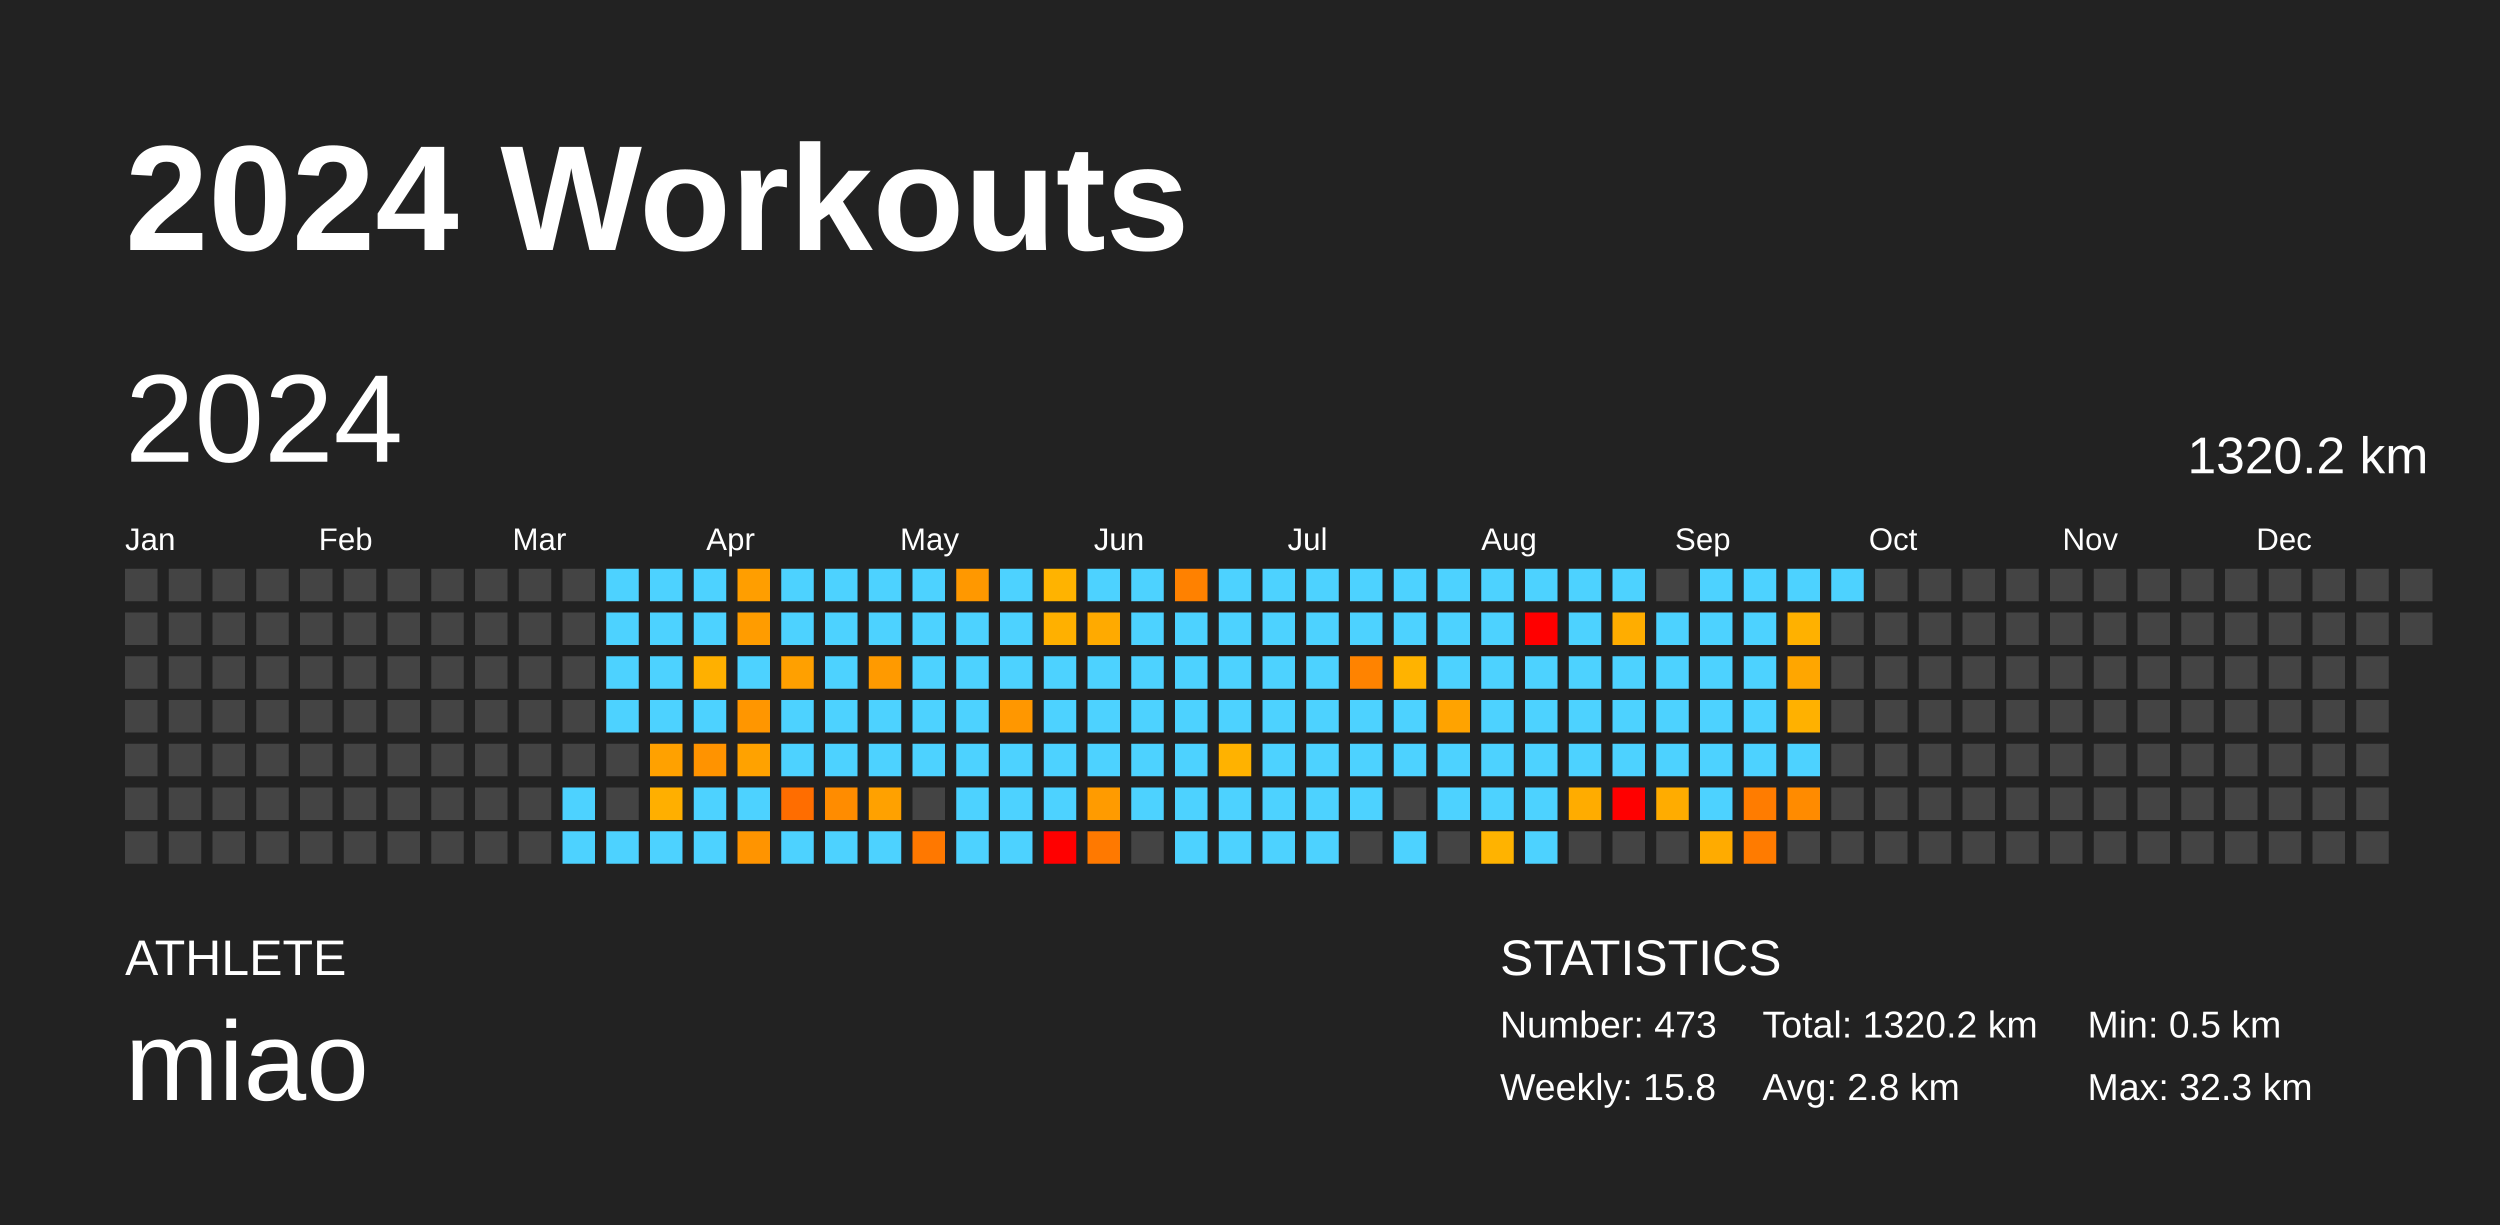
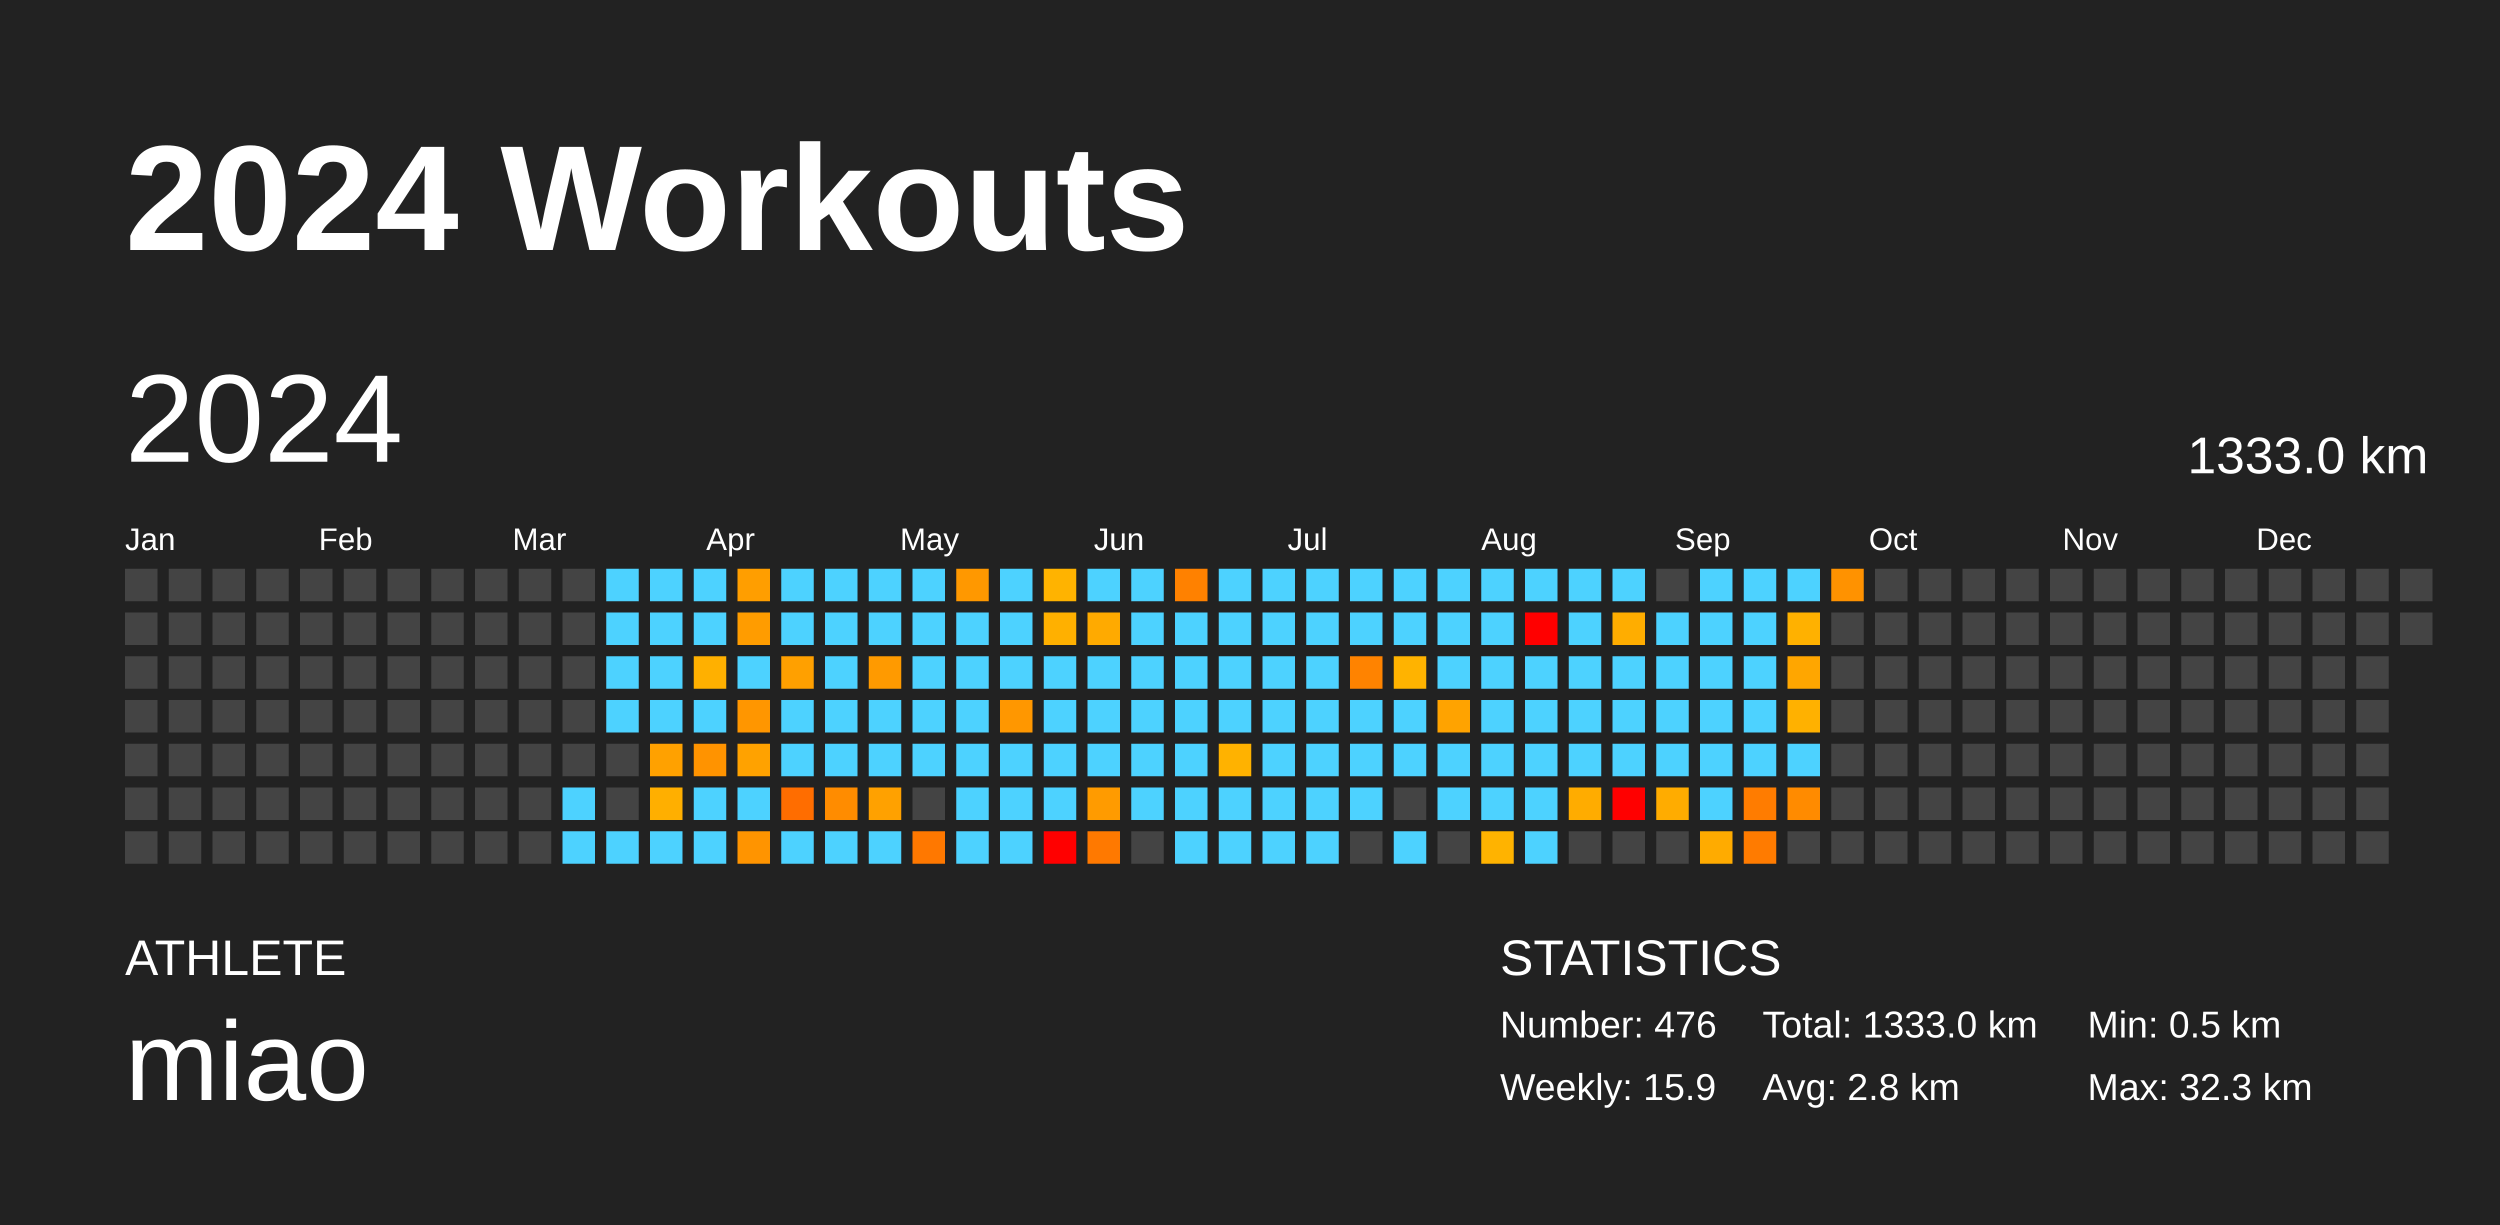
<svg xmlns="http://www.w3.org/2000/svg" baseProfile="full" height="98mm" version="1.1" viewBox="0,0,200,98" width="200mm">
  <defs />
  <rect fill="#222222" height="98" width="200" x="0" y="0" />
  <text fill="#FFFFFF" style="font-size:12px; font-family:Arial; font-weight:bold;" x="10" y="20">2024 Workouts</text>
  <text fill="#FFFFFF" style="font-size:4px; font-family:Arial" x="10" y="78">ATHLETE</text>
  <text fill="#FFFFFF" style="font-size:9px; font-family:Arial" x="10" y="88">miao</text>
  <text fill="#FFFFFF" style="font-size:4px; font-family:Arial" x="120" y="78">STATISTICS</text>
-   <text fill="#FFFFFF" style="font-size:3px; font-family:Arial" x="120" y="83">Number: 473</text>
-   <text fill="#FFFFFF" style="font-size:3px; font-family:Arial" x="120" y="88">Weekly: 15.8</text>
-   <text fill="#FFFFFF" style="font-size:3px; font-family:Arial" x="141" y="83">Total: 1320.2 km</text>
+   <text fill="#FFFFFF" style="font-size:3px; font-family:Arial" x="120" y="83">Number: 476</text>
+   <text fill="#FFFFFF" style="font-size:3px; font-family:Arial" x="120" y="88">Weekly: 15.9</text>
+   <text fill="#FFFFFF" style="font-size:3px; font-family:Arial" x="141" y="83">Total: 1333.0 km</text>
  <text fill="#FFFFFF" style="font-size:3px; font-family:Arial" x="141" y="88">Avg: 2.8 km</text>
  <text fill="#FFFFFF" style="font-size:3px; font-family:Arial" x="167" y="83">Min: 0.5 km</text>
  <text fill="#FFFFFF" style="font-size:3px; font-family:Arial" x="167" y="88">Max: 32.3 km</text>
  <text dominant-baseline="hanging" fill="#FFFFFF" style="font-size:10.0px; font-family:Arial;" x="10" y="30">2024</text>
-   <text dominant-baseline="hanging" fill="#FFFFFF" style="font-size:4.125px; font-family:Arial;" x="175" y="35">1320.2 km</text>
+   <text dominant-baseline="hanging" fill="#FFFFFF" style="font-size:4.125px; font-family:Arial;" x="175" y="35">1333.0 km</text>
  <text fill="#FFFFFF" style="font-size:2.5px; font-family:Arial" x="10.0" y="44">Jan</text>
  <text fill="#FFFFFF" style="font-size:2.5px; font-family:Arial" x="25.5" y="44">Feb</text>
  <text fill="#FFFFFF" style="font-size:2.5px; font-family:Arial" x="41.0" y="44">Mar</text>
  <text fill="#FFFFFF" style="font-size:2.5px; font-family:Arial" x="56.5" y="44">Apr</text>
  <text fill="#FFFFFF" style="font-size:2.5px; font-family:Arial" x="72.0" y="44">May</text>
  <text fill="#FFFFFF" style="font-size:2.5px; font-family:Arial" x="87.5" y="44">Jun</text>
  <text fill="#FFFFFF" style="font-size:2.5px; font-family:Arial" x="103.0" y="44">Jul</text>
  <text fill="#FFFFFF" style="font-size:2.5px; font-family:Arial" x="118.5" y="44">Aug</text>
  <text fill="#FFFFFF" style="font-size:2.5px; font-family:Arial" x="134.0" y="44">Sep</text>
  <text fill="#FFFFFF" style="font-size:2.5px; font-family:Arial" x="149.5" y="44">Oct</text>
  <text fill="#FFFFFF" style="font-size:2.5px; font-family:Arial" x="165.0" y="44">Nov</text>
  <text fill="#FFFFFF" style="font-size:2.5px; font-family:Arial" x="180.5" y="44">Dec</text>
  <rect fill="#444444" height="2.6" width="2.6" x="10.0" y="45.5" />
  <rect fill="#444444" height="2.6" width="2.6" x="10.0" y="49.0" />
  <rect fill="#444444" height="2.6" width="2.6" x="10.0" y="52.5" />
  <rect fill="#444444" height="2.6" width="2.6" x="10.0" y="56.0" />
  <rect fill="#444444" height="2.6" width="2.6" x="10.0" y="59.5" />
  <rect fill="#444444" height="2.6" width="2.6" x="10.0" y="63.0" />
  <rect fill="#444444" height="2.6" width="2.6" x="10.0" y="66.5" />
  <rect fill="#444444" height="2.6" width="2.6" x="13.5" y="45.5" />
  <rect fill="#444444" height="2.6" width="2.6" x="13.5" y="49.0" />
  <rect fill="#444444" height="2.6" width="2.6" x="13.5" y="52.5" />
  <rect fill="#444444" height="2.6" width="2.6" x="13.5" y="56.0" />
  <rect fill="#444444" height="2.6" width="2.6" x="13.5" y="59.5" />
  <rect fill="#444444" height="2.6" width="2.6" x="13.5" y="63.0" />
  <rect fill="#444444" height="2.6" width="2.6" x="13.5" y="66.5" />
  <rect fill="#444444" height="2.6" width="2.6" x="17.0" y="45.5" />
  <rect fill="#444444" height="2.6" width="2.6" x="17.0" y="49.0" />
  <rect fill="#444444" height="2.6" width="2.6" x="17.0" y="52.5" />
  <rect fill="#444444" height="2.6" width="2.6" x="17.0" y="56.0" />
  <rect fill="#444444" height="2.6" width="2.6" x="17.0" y="59.5" />
  <rect fill="#444444" height="2.6" width="2.6" x="17.0" y="63.0" />
  <rect fill="#444444" height="2.6" width="2.6" x="17.0" y="66.5" />
  <rect fill="#444444" height="2.6" width="2.6" x="20.5" y="45.5" />
  <rect fill="#444444" height="2.6" width="2.6" x="20.5" y="49.0" />
  <rect fill="#444444" height="2.6" width="2.6" x="20.5" y="52.5" />
  <rect fill="#444444" height="2.6" width="2.6" x="20.5" y="56.0" />
  <rect fill="#444444" height="2.6" width="2.6" x="20.5" y="59.5" />
  <rect fill="#444444" height="2.6" width="2.6" x="20.5" y="63.0" />
  <rect fill="#444444" height="2.6" width="2.6" x="20.5" y="66.5" />
  <rect fill="#444444" height="2.6" width="2.6" x="24.0" y="45.5" />
  <rect fill="#444444" height="2.6" width="2.6" x="24.0" y="49.0" />
  <rect fill="#444444" height="2.6" width="2.6" x="24.0" y="52.5" />
  <rect fill="#444444" height="2.6" width="2.6" x="24.0" y="56.0" />
  <rect fill="#444444" height="2.6" width="2.6" x="24.0" y="59.5" />
  <rect fill="#444444" height="2.6" width="2.6" x="24.0" y="63.0" />
  <rect fill="#444444" height="2.6" width="2.6" x="24.0" y="66.5" />
  <rect fill="#444444" height="2.6" width="2.6" x="27.5" y="45.5" />
  <rect fill="#444444" height="2.6" width="2.6" x="27.5" y="49.0" />
  <rect fill="#444444" height="2.6" width="2.6" x="27.5" y="52.5" />
  <rect fill="#444444" height="2.6" width="2.6" x="27.5" y="56.0" />
  <rect fill="#444444" height="2.6" width="2.6" x="27.5" y="59.5" />
  <rect fill="#444444" height="2.6" width="2.6" x="27.5" y="63.0" />
  <rect fill="#444444" height="2.6" width="2.6" x="27.5" y="66.5" />
  <rect fill="#444444" height="2.6" width="2.6" x="31.0" y="45.5" />
  <rect fill="#444444" height="2.6" width="2.6" x="31.0" y="49.0" />
  <rect fill="#444444" height="2.6" width="2.6" x="31.0" y="52.5" />
  <rect fill="#444444" height="2.6" width="2.6" x="31.0" y="56.0" />
  <rect fill="#444444" height="2.6" width="2.6" x="31.0" y="59.5" />
  <rect fill="#444444" height="2.6" width="2.6" x="31.0" y="63.0" />
  <rect fill="#444444" height="2.6" width="2.6" x="31.0" y="66.5" />
  <rect fill="#444444" height="2.6" width="2.6" x="34.5" y="45.5" />
  <rect fill="#444444" height="2.6" width="2.6" x="34.5" y="49.0" />
  <rect fill="#444444" height="2.6" width="2.6" x="34.5" y="52.5" />
  <rect fill="#444444" height="2.6" width="2.6" x="34.5" y="56.0" />
  <rect fill="#444444" height="2.6" width="2.6" x="34.5" y="59.5" />
  <rect fill="#444444" height="2.6" width="2.6" x="34.5" y="63.0" />
  <rect fill="#444444" height="2.6" width="2.6" x="34.5" y="66.5" />
  <rect fill="#444444" height="2.6" width="2.6" x="38.0" y="45.5" />
  <rect fill="#444444" height="2.6" width="2.6" x="38.0" y="49.0" />
  <rect fill="#444444" height="2.6" width="2.6" x="38.0" y="52.5" />
  <rect fill="#444444" height="2.6" width="2.6" x="38.0" y="56.0" />
  <rect fill="#444444" height="2.6" width="2.6" x="38.0" y="59.5" />
  <rect fill="#444444" height="2.6" width="2.6" x="38.0" y="63.0" />
  <rect fill="#444444" height="2.6" width="2.6" x="38.0" y="66.5" />
  <rect fill="#444444" height="2.6" width="2.6" x="41.5" y="45.5" />
  <rect fill="#444444" height="2.6" width="2.6" x="41.5" y="49.0" />
  <rect fill="#444444" height="2.6" width="2.6" x="41.5" y="52.5" />
  <rect fill="#444444" height="2.6" width="2.6" x="41.5" y="56.0" />
  <rect fill="#444444" height="2.6" width="2.6" x="41.5" y="59.5" />
  <rect fill="#444444" height="2.6" width="2.6" x="41.5" y="63.0" />
  <rect fill="#444444" height="2.6" width="2.6" x="41.5" y="66.5" />
  <rect fill="#444444" height="2.6" width="2.6" x="45.0" y="45.5" />
  <rect fill="#444444" height="2.6" width="2.6" x="45.0" y="49.0" />
  <rect fill="#444444" height="2.6" width="2.6" x="45.0" y="52.5" />
  <rect fill="#444444" height="2.6" width="2.6" x="45.0" y="56.0" />
  <rect fill="#444444" height="2.6" width="2.6" x="45.0" y="59.5" />
  <rect fill="#4dd2ff" height="2.6" width="2.6" x="45.0" y="63.0" />
  <rect fill="#4dd2ff" height="2.6" width="2.6" x="45.0" y="66.5" />
  <rect fill="#4dd2ff" height="2.6" width="2.6" x="48.5" y="45.5" />
  <rect fill="#4dd2ff" height="2.6" width="2.6" x="48.5" y="49.0" />
  <rect fill="#4dd2ff" height="2.6" width="2.6" x="48.5" y="52.5" />
  <rect fill="#4dd2ff" height="2.6" width="2.6" x="48.5" y="56.0" />
  <rect fill="#444444" height="2.6" width="2.6" x="48.5" y="59.5" />
  <rect fill="#444444" height="2.6" width="2.6" x="48.5" y="63.0" />
  <rect fill="#4dd2ff" height="2.6" width="2.6" x="48.5" y="66.5" />
  <rect fill="#4dd2ff" height="2.6" width="2.6" x="52.0" y="45.5" />
  <rect fill="#4dd2ff" height="2.6" width="2.6" x="52.0" y="49.0" />
  <rect fill="#4dd2ff" height="2.6" width="2.6" x="52.0" y="52.5" />
  <rect fill="#4dd2ff" height="2.6" width="2.6" x="52.0" y="56.0" />
  <rect fill="#ffa100" height="2.6" width="2.6" x="52.0" y="59.5" />
  <rect fill="#ffaf00" height="2.6" width="2.6" x="52.0" y="63.0" />
  <rect fill="#4dd2ff" height="2.6" width="2.6" x="52.0" y="66.5" />
  <rect fill="#4dd2ff" height="2.6" width="2.6" x="55.5" y="45.5" />
  <rect fill="#4dd2ff" height="2.6" width="2.6" x="55.5" y="49.0" />
  <rect fill="#ffb000" height="2.6" width="2.6" x="55.5" y="52.5" />
  <rect fill="#4dd2ff" height="2.6" width="2.6" x="55.5" y="56.0" />
  <rect fill="#ff9300" height="2.6" width="2.6" x="55.5" y="59.5" />
  <rect fill="#4dd2ff" height="2.6" width="2.6" x="55.5" y="63.0" />
  <rect fill="#4dd2ff" height="2.6" width="2.6" x="55.5" y="66.5" />
  <rect fill="#ff9e00" height="2.6" width="2.6" x="59.0" y="45.5" />
  <rect fill="#ff9c00" height="2.6" width="2.6" x="59.0" y="49.0" />
  <rect fill="#4dd2ff" height="2.6" width="2.6" x="59.0" y="52.5" />
  <rect fill="#ff9600" height="2.6" width="2.6" x="59.0" y="56.0" />
  <rect fill="#ffa200" height="2.6" width="2.6" x="59.0" y="59.5" />
  <rect fill="#4dd2ff" height="2.6" width="2.6" x="59.0" y="63.0" />
  <rect fill="#ff9400" height="2.6" width="2.6" x="59.0" y="66.5" />
  <rect fill="#4dd2ff" height="2.6" width="2.6" x="62.5" y="45.5" />
  <rect fill="#4dd2ff" height="2.6" width="2.6" x="62.5" y="49.0" />
  <rect fill="#ffa000" height="2.6" width="2.6" x="62.5" y="52.5" />
  <rect fill="#4dd2ff" height="2.6" width="2.6" x="62.5" y="56.0" />
  <rect fill="#4dd2ff" height="2.6" width="2.6" x="62.5" y="59.5" />
  <rect fill="#ff6d00" height="2.6" width="2.6" x="62.5" y="63.0" />
  <rect fill="#4dd2ff" height="2.6" width="2.6" x="62.5" y="66.5" />
  <rect fill="#4dd2ff" height="2.6" width="2.6" x="66.0" y="45.5" />
  <rect fill="#4dd2ff" height="2.6" width="2.6" x="66.0" y="49.0" />
  <rect fill="#4dd2ff" height="2.6" width="2.6" x="66.0" y="52.5" />
  <rect fill="#4dd2ff" height="2.6" width="2.6" x="66.0" y="56.0" />
  <rect fill="#4dd2ff" height="2.6" width="2.6" x="66.0" y="59.5" />
  <rect fill="#ff8c00" height="2.6" width="2.6" x="66.0" y="63.0" />
  <rect fill="#4dd2ff" height="2.6" width="2.6" x="66.0" y="66.5" />
  <rect fill="#4dd2ff" height="2.6" width="2.6" x="69.5" y="45.5" />
  <rect fill="#4dd2ff" height="2.6" width="2.6" x="69.5" y="49.0" />
  <rect fill="#ff9a00" height="2.6" width="2.6" x="69.5" y="52.5" />
  <rect fill="#4dd2ff" height="2.6" width="2.6" x="69.5" y="56.0" />
  <rect fill="#4dd2ff" height="2.6" width="2.6" x="69.5" y="59.5" />
  <rect fill="#ffa100" height="2.6" width="2.6" x="69.5" y="63.0" />
  <rect fill="#4dd2ff" height="2.6" width="2.6" x="69.5" y="66.5" />
  <rect fill="#4dd2ff" height="2.6" width="2.6" x="73.0" y="45.5" />
  <rect fill="#4dd2ff" height="2.6" width="2.6" x="73.0" y="49.0" />
  <rect fill="#4dd2ff" height="2.6" width="2.6" x="73.0" y="52.5" />
  <rect fill="#4dd2ff" height="2.6" width="2.6" x="73.0" y="56.0" />
  <rect fill="#4dd2ff" height="2.6" width="2.6" x="73.0" y="59.5" />
  <rect fill="#444444" height="2.6" width="2.6" x="73.0" y="63.0" />
  <rect fill="#ff7800" height="2.6" width="2.6" x="73.0" y="66.5" />
  <rect fill="#ff9800" height="2.6" width="2.6" x="76.5" y="45.5" />
  <rect fill="#4dd2ff" height="2.6" width="2.6" x="76.5" y="49.0" />
  <rect fill="#4dd2ff" height="2.6" width="2.6" x="76.5" y="52.5" />
  <rect fill="#4dd2ff" height="2.6" width="2.6" x="76.5" y="56.0" />
  <rect fill="#4dd2ff" height="2.6" width="2.6" x="76.5" y="59.5" />
  <rect fill="#4dd2ff" height="2.6" width="2.6" x="76.5" y="63.0" />
  <rect fill="#4dd2ff" height="2.6" width="2.6" x="76.5" y="66.5" />
  <rect fill="#4dd2ff" height="2.6" width="2.6" x="80.0" y="45.5" />
  <rect fill="#4dd2ff" height="2.6" width="2.6" x="80.0" y="49.0" />
  <rect fill="#4dd2ff" height="2.6" width="2.6" x="80.0" y="52.5" />
  <rect fill="#ff9700" height="2.6" width="2.6" x="80.0" y="56.0" />
  <rect fill="#4dd2ff" height="2.6" width="2.6" x="80.0" y="59.5" />
  <rect fill="#4dd2ff" height="2.6" width="2.6" x="80.0" y="63.0" />
  <rect fill="#4dd2ff" height="2.6" width="2.6" x="80.0" y="66.5" />
  <rect fill="#ffb300" height="2.6" width="2.6" x="83.5" y="45.5" />
  <rect fill="#ffb000" height="2.6" width="2.6" x="83.5" y="49.0" />
  <rect fill="#4dd2ff" height="2.6" width="2.6" x="83.5" y="52.5" />
  <rect fill="#4dd2ff" height="2.6" width="2.6" x="83.5" y="56.0" />
  <rect fill="#4dd2ff" height="2.6" width="2.6" x="83.5" y="59.5" />
  <rect fill="#4dd2ff" height="2.6" width="2.6" x="83.5" y="63.0" />
  <rect fill="red" height="2.6" width="2.6" x="83.5" y="66.5" />
  <rect fill="#4dd2ff" height="2.6" width="2.6" x="87.0" y="45.5" />
  <rect fill="#ffaa00" height="2.6" width="2.6" x="87.0" y="49.0" />
  <rect fill="#4dd2ff" height="2.6" width="2.6" x="87.0" y="52.5" />
  <rect fill="#4dd2ff" height="2.6" width="2.6" x="87.0" y="56.0" />
  <rect fill="#4dd2ff" height="2.6" width="2.6" x="87.0" y="59.5" />
  <rect fill="#ff9b00" height="2.6" width="2.6" x="87.0" y="63.0" />
  <rect fill="#ff7900" height="2.6" width="2.6" x="87.0" y="66.5" />
  <rect fill="#4dd2ff" height="2.6" width="2.6" x="90.5" y="45.5" />
  <rect fill="#4dd2ff" height="2.6" width="2.6" x="90.5" y="49.0" />
  <rect fill="#4dd2ff" height="2.6" width="2.6" x="90.5" y="52.5" />
  <rect fill="#4dd2ff" height="2.6" width="2.6" x="90.5" y="56.0" />
  <rect fill="#4dd2ff" height="2.6" width="2.6" x="90.5" y="59.5" />
  <rect fill="#4dd2ff" height="2.6" width="2.6" x="90.5" y="63.0" />
  <rect fill="#444444" height="2.6" width="2.6" x="90.5" y="66.5" />
  <rect fill="#ff8100" height="2.6" width="2.6" x="94.0" y="45.5" />
  <rect fill="#4dd2ff" height="2.6" width="2.6" x="94.0" y="49.0" />
  <rect fill="#4dd2ff" height="2.6" width="2.6" x="94.0" y="52.5" />
  <rect fill="#4dd2ff" height="2.6" width="2.6" x="94.0" y="56.0" />
  <rect fill="#4dd2ff" height="2.6" width="2.6" x="94.0" y="59.5" />
  <rect fill="#4dd2ff" height="2.6" width="2.6" x="94.0" y="63.0" />
  <rect fill="#4dd2ff" height="2.6" width="2.6" x="94.0" y="66.5" />
  <rect fill="#4dd2ff" height="2.6" width="2.6" x="97.5" y="45.5" />
  <rect fill="#4dd2ff" height="2.6" width="2.6" x="97.5" y="49.0" />
  <rect fill="#4dd2ff" height="2.6" width="2.6" x="97.5" y="52.5" />
  <rect fill="#4dd2ff" height="2.6" width="2.6" x="97.5" y="56.0" />
  <rect fill="#ffb200" height="2.6" width="2.6" x="97.5" y="59.5" />
  <rect fill="#4dd2ff" height="2.6" width="2.6" x="97.5" y="63.0" />
  <rect fill="#4dd2ff" height="2.6" width="2.6" x="97.5" y="66.5" />
  <rect fill="#4dd2ff" height="2.6" width="2.6" x="101.0" y="45.5" />
  <rect fill="#4dd2ff" height="2.6" width="2.6" x="101.0" y="49.0" />
  <rect fill="#4dd2ff" height="2.6" width="2.6" x="101.0" y="52.5" />
  <rect fill="#4dd2ff" height="2.6" width="2.6" x="101.0" y="56.0" />
  <rect fill="#4dd2ff" height="2.6" width="2.6" x="101.0" y="59.5" />
  <rect fill="#4dd2ff" height="2.6" width="2.6" x="101.0" y="63.0" />
  <rect fill="#4dd2ff" height="2.6" width="2.6" x="101.0" y="66.5" />
  <rect fill="#4dd2ff" height="2.6" width="2.6" x="104.5" y="45.5" />
  <rect fill="#4dd2ff" height="2.6" width="2.6" x="104.5" y="49.0" />
  <rect fill="#4dd2ff" height="2.6" width="2.6" x="104.5" y="52.5" />
  <rect fill="#4dd2ff" height="2.6" width="2.6" x="104.5" y="56.0" />
  <rect fill="#4dd2ff" height="2.6" width="2.6" x="104.5" y="59.5" />
  <rect fill="#4dd2ff" height="2.6" width="2.6" x="104.5" y="63.0" />
  <rect fill="#4dd2ff" height="2.6" width="2.6" x="104.5" y="66.5" />
  <rect fill="#4dd2ff" height="2.6" width="2.6" x="108.0" y="45.5" />
  <rect fill="#4dd2ff" height="2.6" width="2.6" x="108.0" y="49.0" />
  <rect fill="#ff8300" height="2.6" width="2.6" x="108.0" y="52.5" />
  <rect fill="#4dd2ff" height="2.6" width="2.6" x="108.0" y="56.0" />
  <rect fill="#4dd2ff" height="2.6" width="2.6" x="108.0" y="59.5" />
  <rect fill="#4dd2ff" height="2.6" width="2.6" x="108.0" y="63.0" />
  <rect fill="#444444" height="2.6" width="2.6" x="108.0" y="66.5" />
  <rect fill="#4dd2ff" height="2.6" width="2.6" x="111.5" y="45.5" />
  <rect fill="#4dd2ff" height="2.6" width="2.6" x="111.5" y="49.0" />
  <rect fill="#ffb300" height="2.6" width="2.6" x="111.5" y="52.5" />
  <rect fill="#4dd2ff" height="2.6" width="2.6" x="111.5" y="56.0" />
  <rect fill="#4dd2ff" height="2.6" width="2.6" x="111.5" y="59.5" />
  <rect fill="#444444" height="2.6" width="2.6" x="111.5" y="63.0" />
  <rect fill="#4dd2ff" height="2.6" width="2.6" x="111.5" y="66.5" />
  <rect fill="#4dd2ff" height="2.6" width="2.6" x="115.0" y="45.5" />
  <rect fill="#4dd2ff" height="2.6" width="2.6" x="115.0" y="49.0" />
  <rect fill="#4dd2ff" height="2.6" width="2.6" x="115.0" y="52.5" />
  <rect fill="#ffa300" height="2.6" width="2.6" x="115.0" y="56.0" />
  <rect fill="#4dd2ff" height="2.6" width="2.6" x="115.0" y="59.5" />
  <rect fill="#4dd2ff" height="2.6" width="2.6" x="115.0" y="63.0" />
  <rect fill="#444444" height="2.6" width="2.6" x="115.0" y="66.5" />
  <rect fill="#4dd2ff" height="2.6" width="2.6" x="118.5" y="45.5" />
  <rect fill="#4dd2ff" height="2.6" width="2.6" x="118.5" y="49.0" />
  <rect fill="#4dd2ff" height="2.6" width="2.6" x="118.5" y="52.5" />
  <rect fill="#4dd2ff" height="2.6" width="2.6" x="118.5" y="56.0" />
  <rect fill="#4dd2ff" height="2.6" width="2.6" x="118.5" y="59.5" />
  <rect fill="#4dd2ff" height="2.6" width="2.6" x="118.5" y="63.0" />
  <rect fill="#ffb300" height="2.6" width="2.6" x="118.5" y="66.5" />
  <rect fill="#4dd2ff" height="2.6" width="2.6" x="122.0" y="45.5" />
  <rect fill="red" height="2.6" width="2.6" x="122.0" y="49.0" />
  <rect fill="#4dd2ff" height="2.6" width="2.6" x="122.0" y="52.5" />
  <rect fill="#4dd2ff" height="2.6" width="2.6" x="122.0" y="56.0" />
  <rect fill="#4dd2ff" height="2.6" width="2.6" x="122.0" y="59.5" />
  <rect fill="#4dd2ff" height="2.6" width="2.6" x="122.0" y="63.0" />
  <rect fill="#4dd2ff" height="2.6" width="2.6" x="122.0" y="66.5" />
  <rect fill="#4dd2ff" height="2.6" width="2.6" x="125.5" y="45.5" />
  <rect fill="#4dd2ff" height="2.6" width="2.6" x="125.5" y="49.0" />
  <rect fill="#4dd2ff" height="2.6" width="2.6" x="125.5" y="52.5" />
  <rect fill="#4dd2ff" height="2.6" width="2.6" x="125.5" y="56.0" />
  <rect fill="#4dd2ff" height="2.6" width="2.6" x="125.5" y="59.5" />
  <rect fill="#ffac00" height="2.6" width="2.6" x="125.5" y="63.0" />
  <rect fill="#444444" height="2.6" width="2.6" x="125.5" y="66.5" />
  <rect fill="#4dd2ff" height="2.6" width="2.6" x="129.0" y="45.5" />
  <rect fill="#ffad00" height="2.6" width="2.6" x="129.0" y="49.0" />
  <rect fill="#4dd2ff" height="2.6" width="2.6" x="129.0" y="52.5" />
  <rect fill="#4dd2ff" height="2.6" width="2.6" x="129.0" y="56.0" />
  <rect fill="#4dd2ff" height="2.6" width="2.6" x="129.0" y="59.5" />
  <rect fill="red" height="2.6" width="2.6" x="129.0" y="63.0" />
  <rect fill="#444444" height="2.6" width="2.6" x="129.0" y="66.5" />
  <rect fill="#444444" height="2.6" width="2.6" x="132.5" y="45.5" />
  <rect fill="#4dd2ff" height="2.6" width="2.6" x="132.5" y="49.0" />
  <rect fill="#4dd2ff" height="2.6" width="2.6" x="132.5" y="52.5" />
  <rect fill="#4dd2ff" height="2.6" width="2.6" x="132.5" y="56.0" />
  <rect fill="#4dd2ff" height="2.6" width="2.6" x="132.5" y="59.5" />
  <rect fill="#ffac00" height="2.6" width="2.6" x="132.5" y="63.0" />
  <rect fill="#444444" height="2.6" width="2.6" x="132.5" y="66.5" />
  <rect fill="#4dd2ff" height="2.6" width="2.6" x="136.0" y="45.5" />
  <rect fill="#4dd2ff" height="2.6" width="2.6" x="136.0" y="49.0" />
  <rect fill="#4dd2ff" height="2.6" width="2.6" x="136.0" y="52.5" />
  <rect fill="#4dd2ff" height="2.6" width="2.6" x="136.0" y="56.0" />
  <rect fill="#4dd2ff" height="2.6" width="2.6" x="136.0" y="59.5" />
  <rect fill="#4dd2ff" height="2.6" width="2.6" x="136.0" y="63.0" />
  <rect fill="#ffab00" height="2.6" width="2.6" x="136.0" y="66.5" />
  <rect fill="#4dd2ff" height="2.6" width="2.6" x="139.5" y="45.5" />
  <rect fill="#4dd2ff" height="2.6" width="2.6" x="139.5" y="49.0" />
  <rect fill="#4dd2ff" height="2.6" width="2.6" x="139.5" y="52.5" />
  <rect fill="#4dd2ff" height="2.6" width="2.6" x="139.5" y="56.0" />
  <rect fill="#4dd2ff" height="2.6" width="2.6" x="139.5" y="59.5" />
  <rect fill="#ff7c00" height="2.6" width="2.6" x="139.5" y="63.0" />
  <rect fill="#ff7b00" height="2.6" width="2.6" x="139.5" y="66.5" />
  <rect fill="#4dd2ff" height="2.6" width="2.6" x="143.0" y="45.5" />
  <rect fill="#ffb100" height="2.6" width="2.6" x="143.0" y="49.0" />
  <rect fill="#ffa600" height="2.6" width="2.6" x="143.0" y="52.5" />
  <rect fill="#ffb100" height="2.6" width="2.6" x="143.0" y="56.0" />
  <rect fill="#4dd2ff" height="2.6" width="2.6" x="143.0" y="59.5" />
  <rect fill="#ff8b00" height="2.6" width="2.6" x="143.0" y="63.0" />
  <rect fill="#444444" height="2.6" width="2.6" x="143.0" y="66.5" />
-   <rect fill="#4dd2ff" height="2.6" width="2.6" x="146.5" y="45.5" />
+   <rect fill="#ff9200" height="2.6" width="2.6" x="146.5" y="45.5" />
  <rect fill="#444444" height="2.6" width="2.6" x="146.5" y="49.0" />
  <rect fill="#444444" height="2.6" width="2.6" x="146.5" y="52.5" />
  <rect fill="#444444" height="2.6" width="2.6" x="146.5" y="56.0" />
  <rect fill="#444444" height="2.6" width="2.6" x="146.5" y="59.5" />
  <rect fill="#444444" height="2.6" width="2.6" x="146.5" y="63.0" />
  <rect fill="#444444" height="2.6" width="2.6" x="146.5" y="66.5" />
  <rect fill="#444444" height="2.6" width="2.6" x="150.0" y="45.5" />
  <rect fill="#444444" height="2.6" width="2.6" x="150.0" y="49.0" />
  <rect fill="#444444" height="2.6" width="2.6" x="150.0" y="52.5" />
  <rect fill="#444444" height="2.6" width="2.6" x="150.0" y="56.0" />
  <rect fill="#444444" height="2.6" width="2.6" x="150.0" y="59.5" />
  <rect fill="#444444" height="2.6" width="2.6" x="150.0" y="63.0" />
  <rect fill="#444444" height="2.6" width="2.6" x="150.0" y="66.5" />
  <rect fill="#444444" height="2.6" width="2.6" x="153.5" y="45.5" />
  <rect fill="#444444" height="2.6" width="2.6" x="153.5" y="49.0" />
  <rect fill="#444444" height="2.6" width="2.6" x="153.5" y="52.5" />
  <rect fill="#444444" height="2.6" width="2.6" x="153.5" y="56.0" />
  <rect fill="#444444" height="2.6" width="2.6" x="153.5" y="59.5" />
  <rect fill="#444444" height="2.6" width="2.6" x="153.5" y="63.0" />
  <rect fill="#444444" height="2.6" width="2.6" x="153.5" y="66.5" />
  <rect fill="#444444" height="2.6" width="2.6" x="157.0" y="45.5" />
  <rect fill="#444444" height="2.6" width="2.6" x="157.0" y="49.0" />
  <rect fill="#444444" height="2.6" width="2.6" x="157.0" y="52.5" />
  <rect fill="#444444" height="2.6" width="2.6" x="157.0" y="56.0" />
  <rect fill="#444444" height="2.6" width="2.6" x="157.0" y="59.5" />
  <rect fill="#444444" height="2.6" width="2.6" x="157.0" y="63.0" />
  <rect fill="#444444" height="2.6" width="2.6" x="157.0" y="66.5" />
  <rect fill="#444444" height="2.6" width="2.6" x="160.5" y="45.5" />
  <rect fill="#444444" height="2.6" width="2.6" x="160.5" y="49.0" />
  <rect fill="#444444" height="2.6" width="2.6" x="160.5" y="52.5" />
  <rect fill="#444444" height="2.6" width="2.6" x="160.5" y="56.0" />
  <rect fill="#444444" height="2.6" width="2.6" x="160.5" y="59.5" />
  <rect fill="#444444" height="2.6" width="2.6" x="160.5" y="63.0" />
  <rect fill="#444444" height="2.6" width="2.6" x="160.5" y="66.5" />
  <rect fill="#444444" height="2.6" width="2.6" x="164.0" y="45.5" />
  <rect fill="#444444" height="2.6" width="2.6" x="164.0" y="49.0" />
  <rect fill="#444444" height="2.6" width="2.6" x="164.0" y="52.5" />
  <rect fill="#444444" height="2.6" width="2.6" x="164.0" y="56.0" />
  <rect fill="#444444" height="2.6" width="2.6" x="164.0" y="59.5" />
  <rect fill="#444444" height="2.6" width="2.6" x="164.0" y="63.0" />
  <rect fill="#444444" height="2.6" width="2.6" x="164.0" y="66.5" />
  <rect fill="#444444" height="2.6" width="2.6" x="167.5" y="45.5" />
  <rect fill="#444444" height="2.6" width="2.6" x="167.5" y="49.0" />
  <rect fill="#444444" height="2.6" width="2.6" x="167.5" y="52.5" />
  <rect fill="#444444" height="2.6" width="2.6" x="167.5" y="56.0" />
  <rect fill="#444444" height="2.6" width="2.6" x="167.5" y="59.5" />
  <rect fill="#444444" height="2.6" width="2.6" x="167.5" y="63.0" />
  <rect fill="#444444" height="2.6" width="2.6" x="167.5" y="66.5" />
  <rect fill="#444444" height="2.6" width="2.6" x="171.0" y="45.5" />
  <rect fill="#444444" height="2.6" width="2.6" x="171.0" y="49.0" />
  <rect fill="#444444" height="2.6" width="2.6" x="171.0" y="52.5" />
  <rect fill="#444444" height="2.6" width="2.6" x="171.0" y="56.0" />
  <rect fill="#444444" height="2.6" width="2.6" x="171.0" y="59.5" />
  <rect fill="#444444" height="2.6" width="2.6" x="171.0" y="63.0" />
  <rect fill="#444444" height="2.6" width="2.6" x="171.0" y="66.5" />
  <rect fill="#444444" height="2.6" width="2.6" x="174.5" y="45.5" />
  <rect fill="#444444" height="2.6" width="2.6" x="174.5" y="49.0" />
  <rect fill="#444444" height="2.6" width="2.6" x="174.5" y="52.5" />
  <rect fill="#444444" height="2.6" width="2.6" x="174.5" y="56.0" />
  <rect fill="#444444" height="2.6" width="2.6" x="174.5" y="59.5" />
  <rect fill="#444444" height="2.6" width="2.6" x="174.5" y="63.0" />
  <rect fill="#444444" height="2.6" width="2.6" x="174.5" y="66.5" />
  <rect fill="#444444" height="2.6" width="2.6" x="178.0" y="45.5" />
  <rect fill="#444444" height="2.6" width="2.6" x="178.0" y="49.0" />
  <rect fill="#444444" height="2.6" width="2.6" x="178.0" y="52.5" />
  <rect fill="#444444" height="2.6" width="2.6" x="178.0" y="56.0" />
  <rect fill="#444444" height="2.6" width="2.6" x="178.0" y="59.5" />
  <rect fill="#444444" height="2.6" width="2.6" x="178.0" y="63.0" />
  <rect fill="#444444" height="2.6" width="2.6" x="178.0" y="66.5" />
  <rect fill="#444444" height="2.6" width="2.6" x="181.5" y="45.5" />
  <rect fill="#444444" height="2.6" width="2.6" x="181.5" y="49.0" />
  <rect fill="#444444" height="2.6" width="2.6" x="181.5" y="52.5" />
  <rect fill="#444444" height="2.6" width="2.6" x="181.5" y="56.0" />
  <rect fill="#444444" height="2.6" width="2.6" x="181.5" y="59.5" />
  <rect fill="#444444" height="2.6" width="2.6" x="181.5" y="63.0" />
  <rect fill="#444444" height="2.6" width="2.6" x="181.5" y="66.5" />
  <rect fill="#444444" height="2.6" width="2.6" x="185.0" y="45.5" />
  <rect fill="#444444" height="2.6" width="2.6" x="185.0" y="49.0" />
  <rect fill="#444444" height="2.6" width="2.6" x="185.0" y="52.5" />
  <rect fill="#444444" height="2.6" width="2.6" x="185.0" y="56.0" />
  <rect fill="#444444" height="2.6" width="2.6" x="185.0" y="59.5" />
  <rect fill="#444444" height="2.6" width="2.6" x="185.0" y="63.0" />
  <rect fill="#444444" height="2.6" width="2.6" x="185.0" y="66.5" />
  <rect fill="#444444" height="2.6" width="2.6" x="188.5" y="45.5" />
  <rect fill="#444444" height="2.6" width="2.6" x="188.5" y="49.0" />
  <rect fill="#444444" height="2.6" width="2.6" x="188.5" y="52.5" />
  <rect fill="#444444" height="2.6" width="2.6" x="188.5" y="56.0" />
  <rect fill="#444444" height="2.6" width="2.6" x="188.5" y="59.5" />
  <rect fill="#444444" height="2.6" width="2.6" x="188.5" y="63.0" />
  <rect fill="#444444" height="2.6" width="2.6" x="188.5" y="66.5" />
  <rect fill="#444444" height="2.6" width="2.6" x="192.0" y="45.5" />
  <rect fill="#444444" height="2.6" width="2.6" x="192.0" y="49.0" />
</svg>
